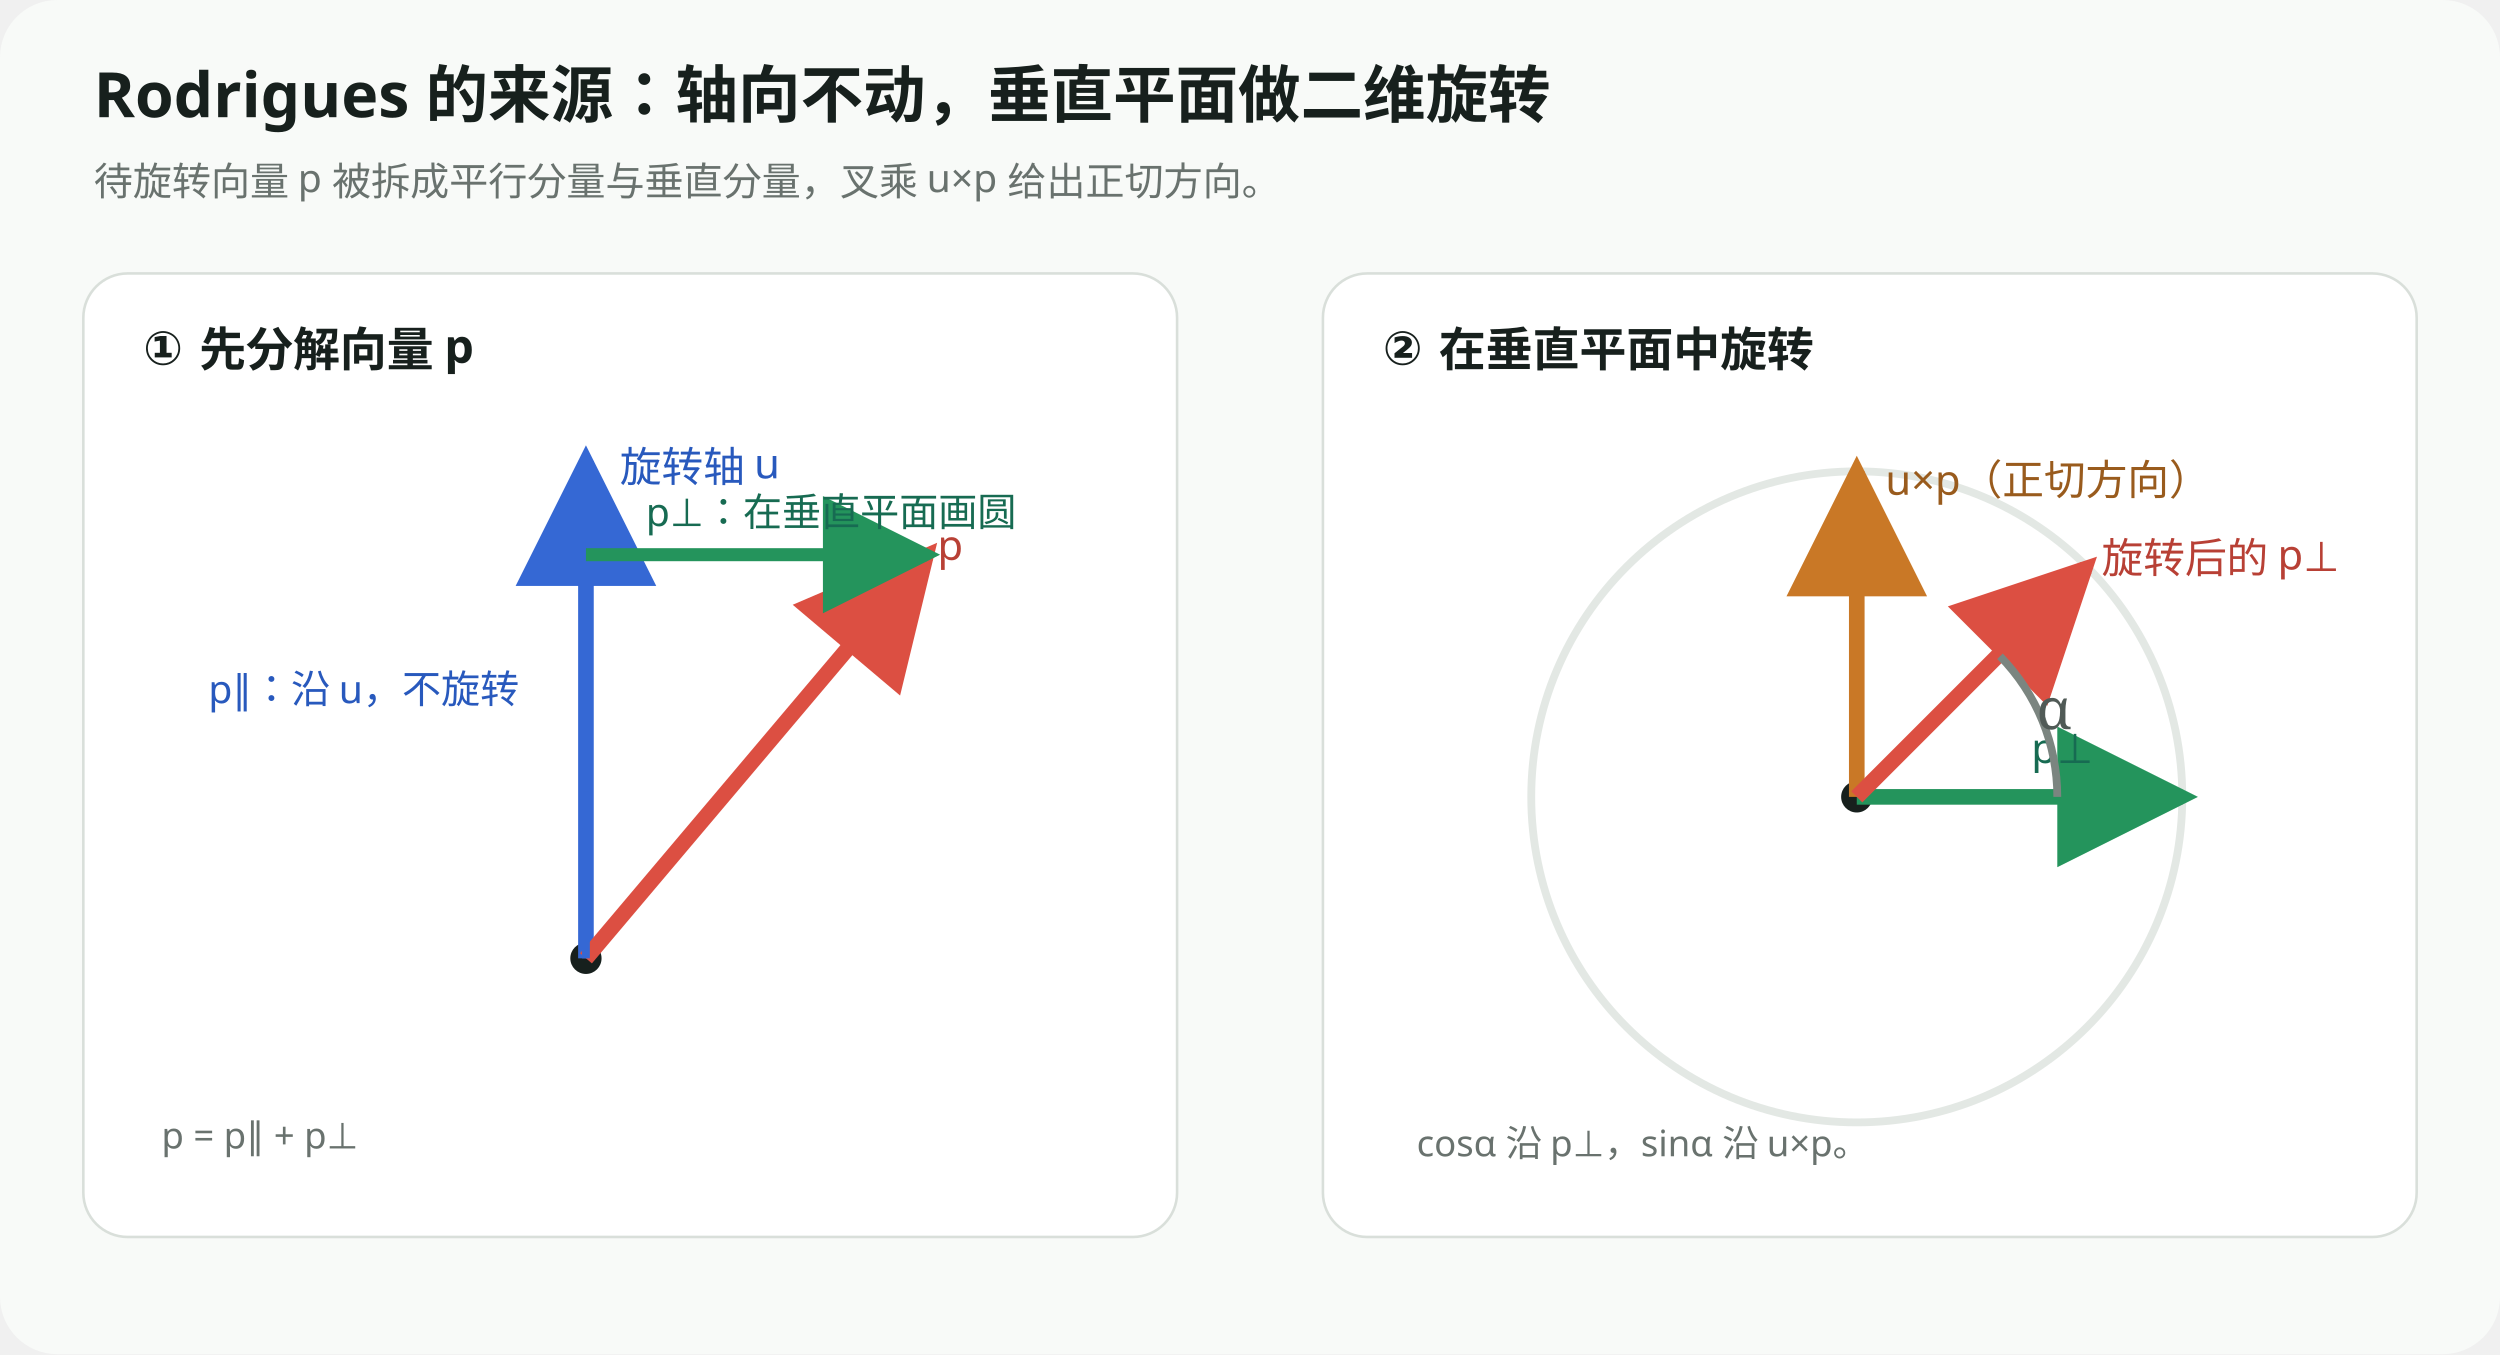
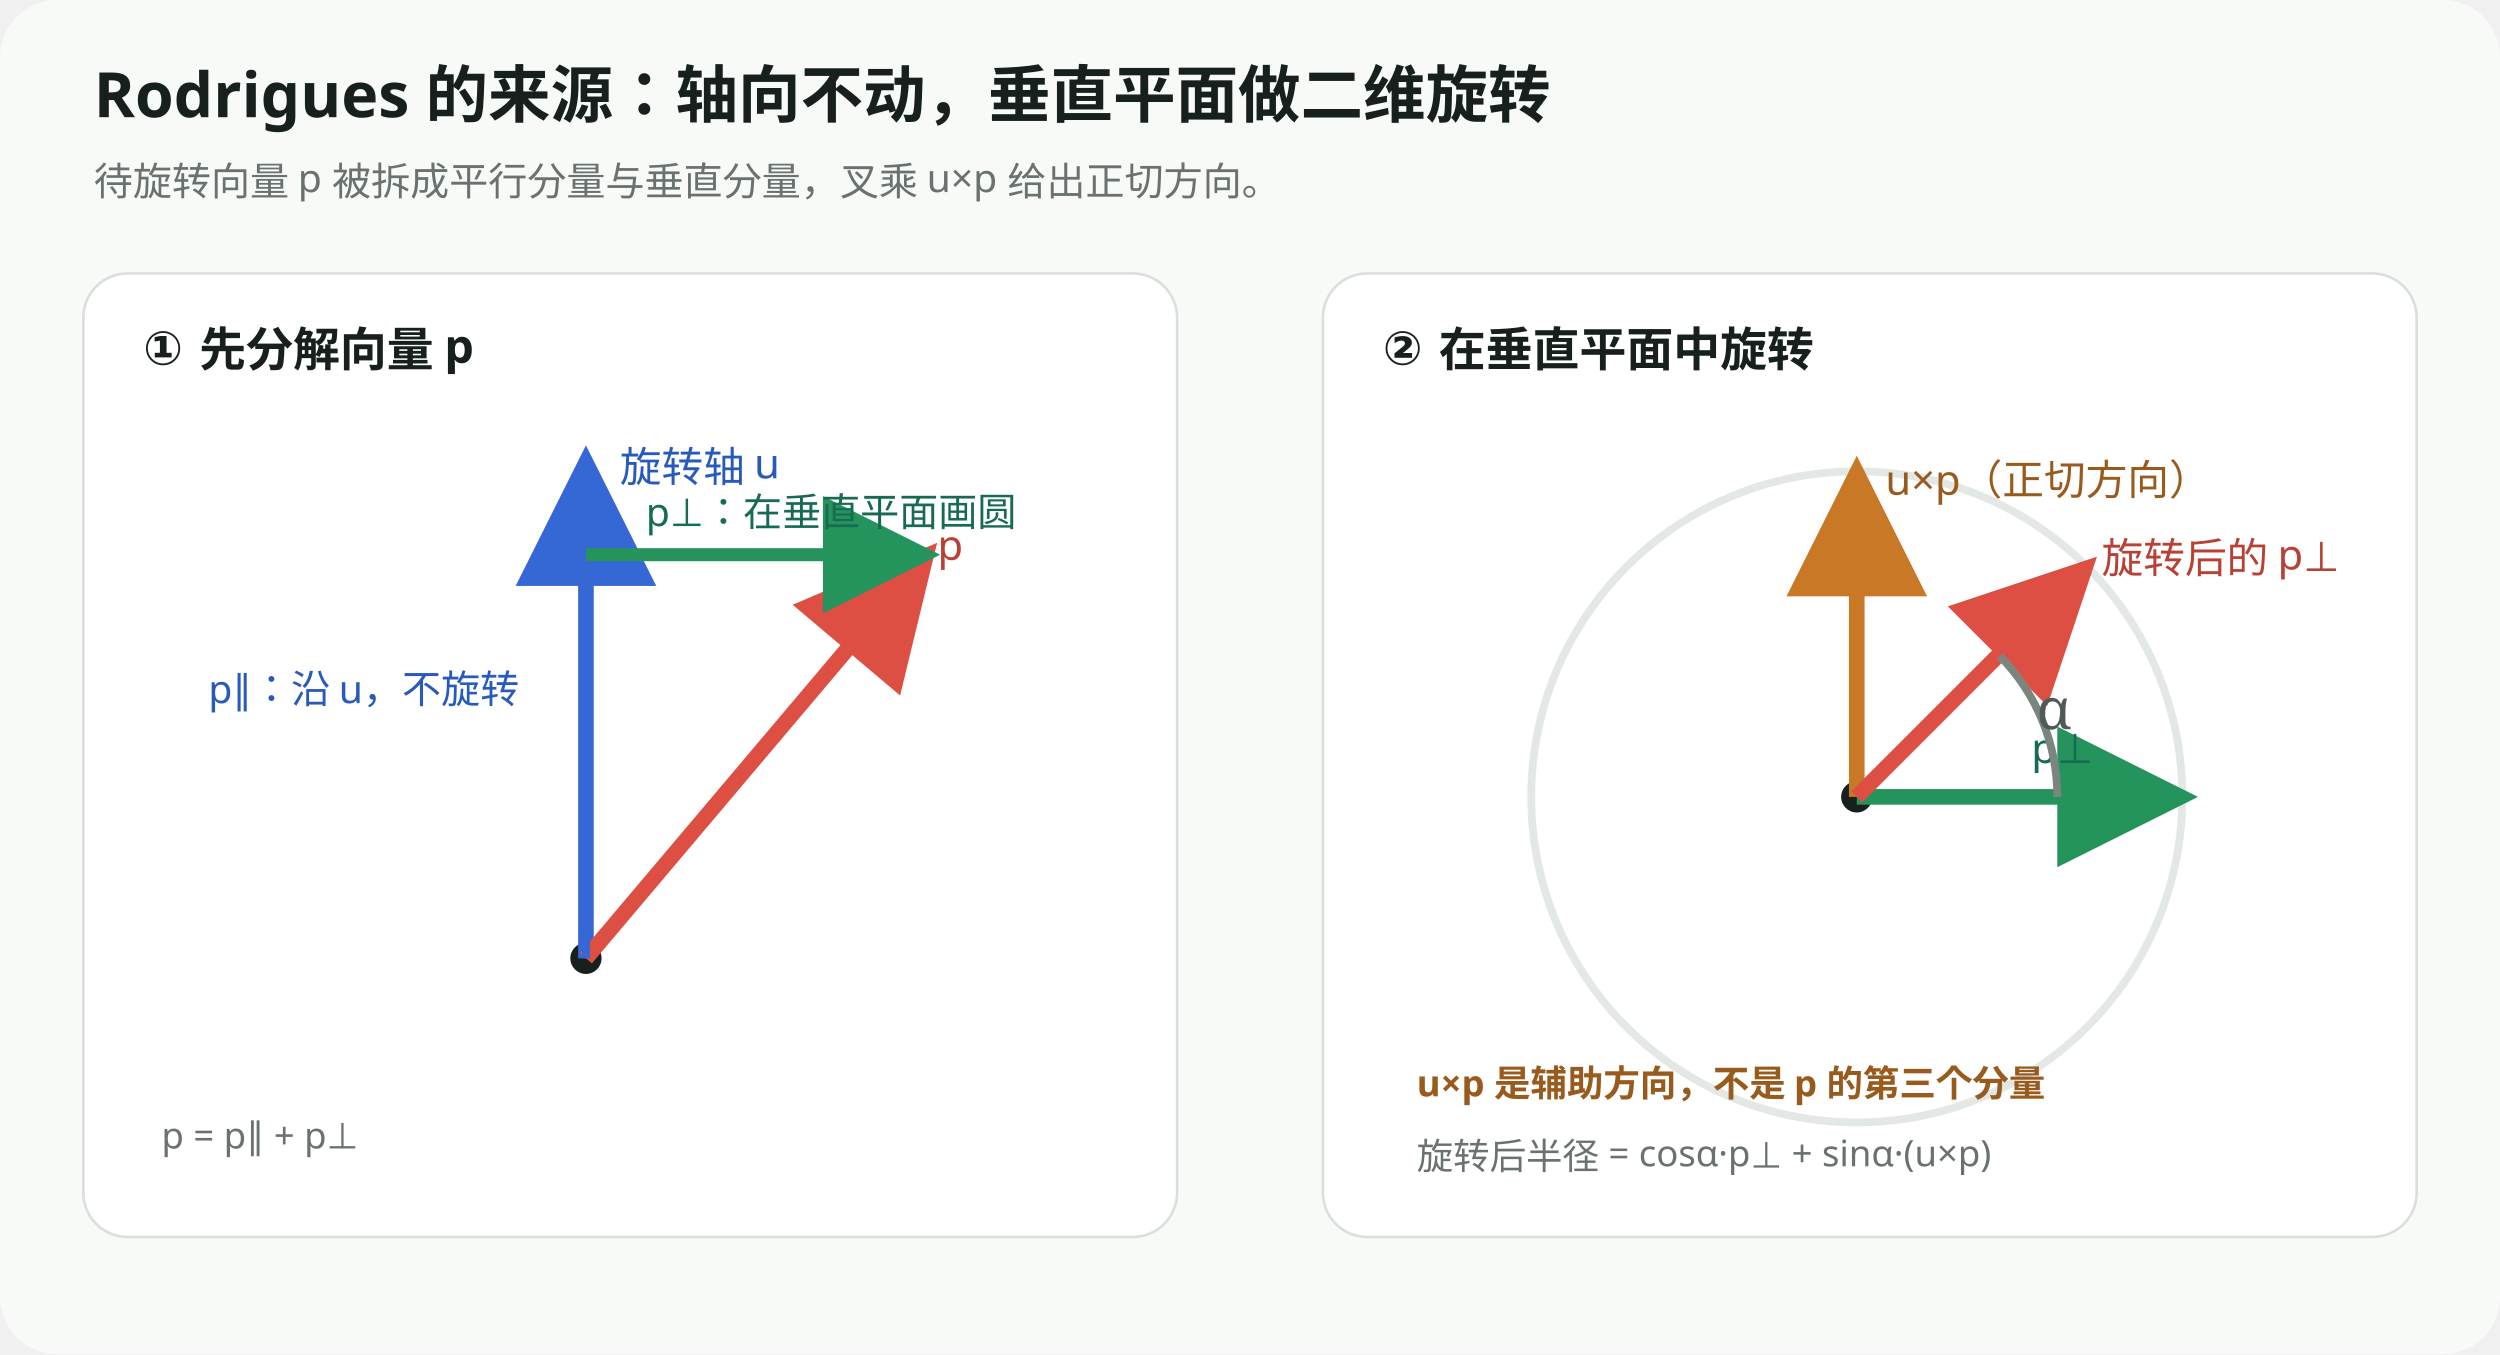
<svg xmlns="http://www.w3.org/2000/svg" width="960" height="520" viewBox="0 0 960 520">
  <defs>
    <marker id="blue" markerWidth="9" markerHeight="9" refX="8" refY="4.5" orient="auto">
      <path d="M0 0L9 4.5L0 9Z" fill="#3568d4" />
    </marker>
    <marker id="red" markerWidth="9" markerHeight="9" refX="8" refY="4.5" orient="auto">
      <path d="M0 0L9 4.5L0 9Z" fill="#dc4f42" />
    </marker>
    <marker id="green" markerWidth="9" markerHeight="9" refX="8" refY="4.5" orient="auto">
      <path d="M0 0L9 4.5L0 9Z" fill="#24945c" />
    </marker>
    <marker id="orange" markerWidth="9" markerHeight="9" refX="8" refY="4.5" orient="auto">
      <path d="M0 0L9 4.5L0 9Z" fill="#c97826" />
    </marker>
  </defs>
  <rect width="960" height="520" rx="22" fill="#f8faf8" />
  <text x="36" y="45" font-family="sans-serif" font-size="24" font-weight="700" fill="#17201d">Rodrigues 的来源：轴向不动，垂直平面做二维旋转</text>
  <text x="36" y="75" font-family="sans-serif" font-size="15" fill="#69726e">待旋转向量 p 被拆成平行分量与垂直分量，叉乘 u×p 给出正切方向。</text>
  <rect x="32" y="105" width="420" height="370" rx="17" fill="#fff" stroke="#d9dfda" />
  <text x="55" y="140" font-family="sans-serif" font-size="18" font-weight="700" fill="#17201d">① 先分解向量 p</text>
  <circle cx="225" cy="368" r="6" fill="#17201d" />
  <line x1="225" y1="368" x2="225" y2="177" stroke="#3568d4" stroke-width="6" marker-end="url(#blue)" />
  <text x="238" y="185" font-family="sans-serif" font-size="16" fill="#2859bd">旋转轴 u</text>
  <line x1="225" y1="368" x2="356" y2="213" stroke="#dc4f42" stroke-width="6" marker-end="url(#red)" />
  <text x="360" y="215" font-family="sans-serif" font-size="16" fill="#b84035">p</text>
  <line x1="225" y1="368" x2="225" y2="213" stroke="#3568d4" stroke-width="3" stroke-dasharray="8 6" />
  <line x1="225" y1="213" x2="356" y2="213" stroke="#24945c" stroke-width="5" marker-end="url(#green)" />
  <text x="80" y="270" font-family="sans-serif" font-size="15" fill="#2859bd">p∥：沿 u，不旋转</text>
  <text x="248" y="202" font-family="sans-serif" font-size="15" fill="#176b52">p⊥：在垂直平面画圆</text>
  <text x="62" y="441" font-family="sans-serif" font-size="14" fill="#69726e">p = p∥ + p⊥</text>
  <rect x="508" y="105" width="420" height="370" rx="17" fill="#fff" stroke="#d9dfda" />
  <text x="531" y="140" font-family="sans-serif" font-size="18" font-weight="700" fill="#17201d">② 在垂直平面中旋转</text>
  <circle cx="713" cy="306" r="125" fill="none" stroke="#e3e8e4" stroke-width="3" />
  <circle cx="713" cy="306" r="6" fill="#17201d" />
  <line x1="713" y1="306" x2="838" y2="306" stroke="#24945c" stroke-width="6" marker-end="url(#green)" />
  <text x="780" y="293" font-family="sans-serif" font-size="16" fill="#176b52">p⊥</text>
  <line x1="713" y1="306" x2="713" y2="181" stroke="#c97826" stroke-width="6" marker-end="url(#orange)" />
  <text x="724" y="190" font-family="sans-serif" font-size="16" fill="#995b1d">u×p（正切方向）</text>
  <line x1="713" y1="306" x2="801" y2="218" stroke="#dc4f42" stroke-width="6" marker-end="url(#red)" />
  <text x="807" y="220" font-family="sans-serif" font-size="16" fill="#b84035">旋转后的 p⊥</text>
  <path d="M790 306 A77 77 0 0 0 768 252" fill="none" stroke="#7b8580" stroke-width="3" />
  <text x="782" y="280" font-family="serif" font-size="22" fill="#505a56">α</text>
-   <text x="544" y="444" font-family="sans-serif" font-size="14" fill="#69726e">cosα 沿 p⊥，sinα 沿 u×p。</text>
+   <text x="544" y="421" font-family="sans-serif" font-size="14" font-weight="700" fill="#995b1d">u×p 是辅助方向，不是 p 的第三个分量</text>
+   <text x="544" y="449" font-family="sans-serif" font-size="14" fill="#69726e">旋转后半径 = cosα·p⊥ + sinα·(u×p)</text>
</svg>
